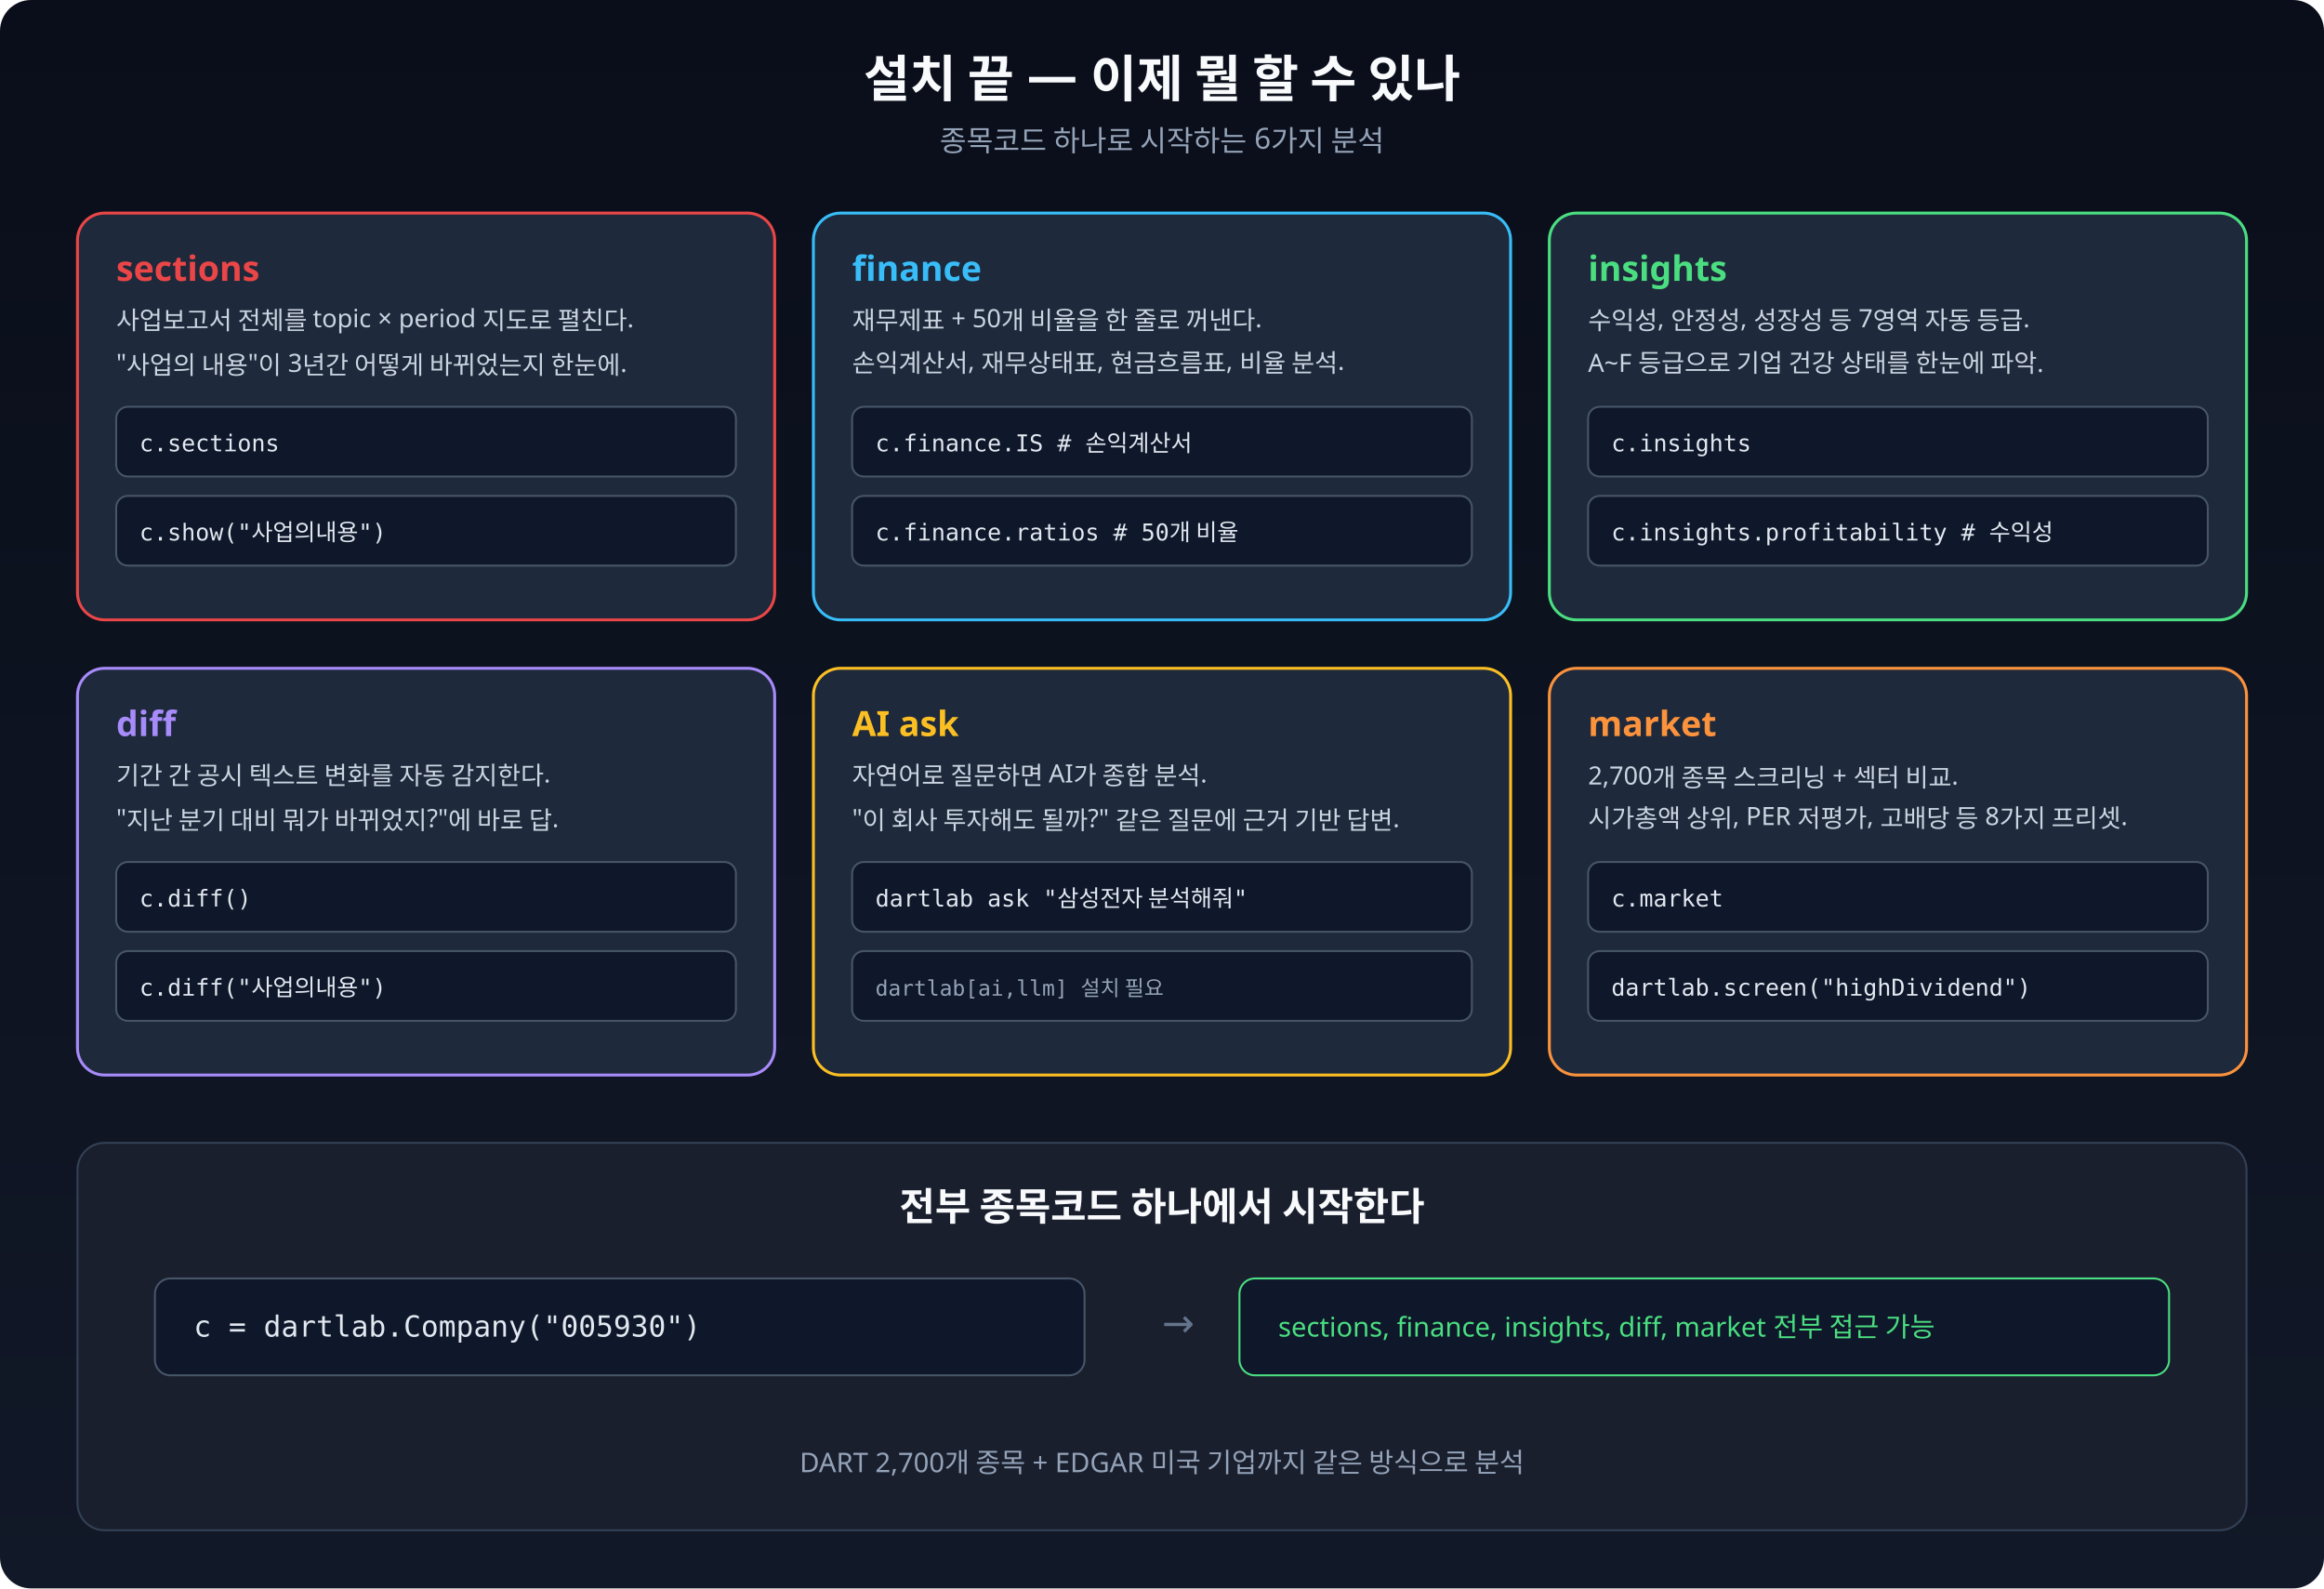
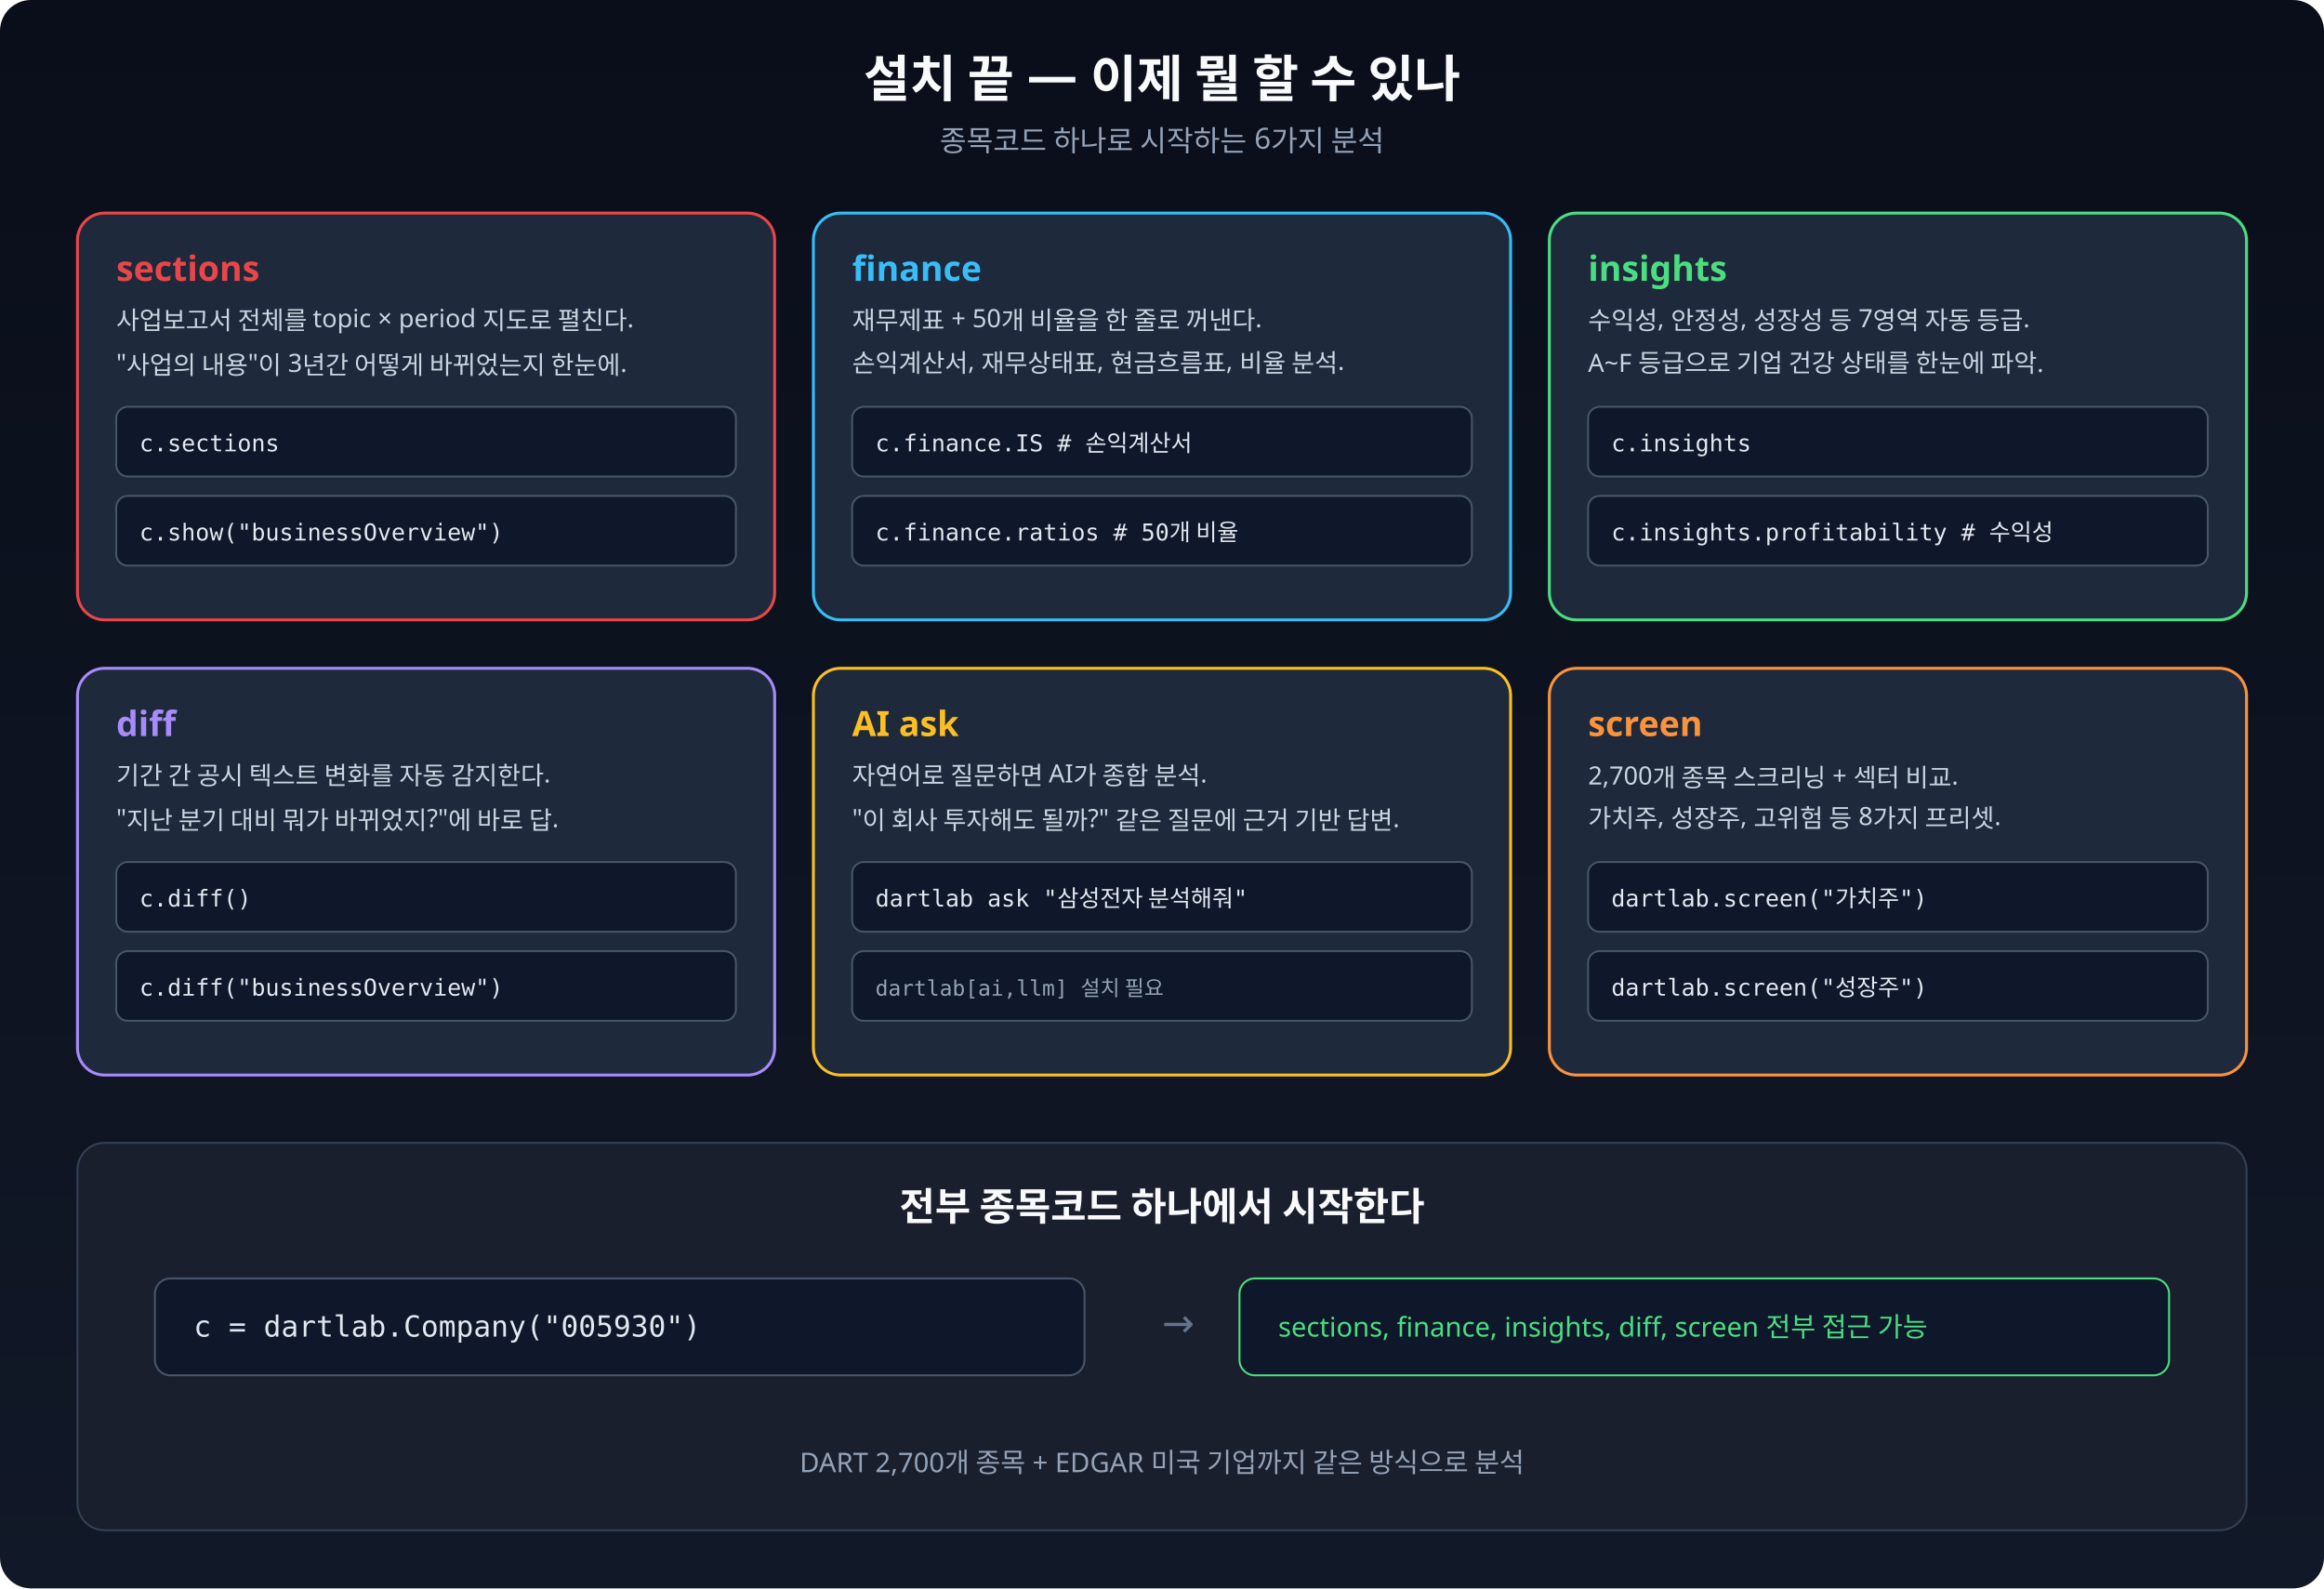
<svg xmlns="http://www.w3.org/2000/svg" viewBox="0 0 1200 820">
  <defs>
    <linearGradient id="bg123d" x1="0" y1="0" x2="0" y2="1">
      <stop offset="0%" stop-color="#0a0e1a" />
      <stop offset="100%" stop-color="#111827" />
    </linearGradient>
  </defs>
  <rect width="1200" height="820" fill="url(#bg123d)" rx="16" />
  <text x="600" y="50" text-anchor="middle" fill="#f8fafc" font-family="system-ui, sans-serif" font-size="26" font-weight="700">설치 끝 — 이제 뭘 할 수 있나</text>
  <text x="600" y="78" text-anchor="middle" fill="#94a3b8" font-family="system-ui, sans-serif" font-size="15">종목코드 하나로 시작하는 6가지 분석</text>
  <rect x="40" y="110" width="360" height="210" rx="14" fill="#1e293b" stroke="#ea4647" stroke-width="1.5" />
  <text x="60" y="145" fill="#ea4647" font-family="system-ui, sans-serif" font-size="18" font-weight="700">sections</text>
  <text x="60" y="170" fill="#cbd5e1" font-family="system-ui, sans-serif" font-size="13">사업보고서 전체를 topic × period 지도로 펼친다.</text>
  <text x="60" y="192" fill="#cbd5e1" font-family="system-ui, sans-serif" font-size="13">"사업의 내용"이 3년간 어떻게 바뀌었는지 한눈에.</text>
  <rect x="60" y="210" width="320" height="36" rx="6" fill="#0f172a" stroke="#475569" stroke-width="1" />
  <text x="72" y="233" fill="#e2e8f0" font-family="monospace" font-size="12">c.sections</text>
  <rect x="60" y="256" width="320" height="36" rx="6" fill="#0f172a" stroke="#475569" stroke-width="1" />
-   <text x="72" y="279" fill="#e2e8f0" font-family="monospace" font-size="12">c.show("사업의내용")</text>
+   <text x="72" y="279" fill="#e2e8f0" font-family="monospace" font-size="12">c.show("businessOverview")</text>
  <rect x="420" y="110" width="360" height="210" rx="14" fill="#1e293b" stroke="#38bdf8" stroke-width="1.5" />
  <text x="440" y="145" fill="#38bdf8" font-family="system-ui, sans-serif" font-size="18" font-weight="700">finance</text>
  <text x="440" y="170" fill="#cbd5e1" font-family="system-ui, sans-serif" font-size="13">재무제표 + 50개 비율을 한 줄로 꺼낸다.</text>
  <text x="440" y="192" fill="#cbd5e1" font-family="system-ui, sans-serif" font-size="13">손익계산서, 재무상태표, 현금흐름표, 비율 분석.</text>
  <rect x="440" y="210" width="320" height="36" rx="6" fill="#0f172a" stroke="#475569" stroke-width="1" />
  <text x="452" y="233" fill="#e2e8f0" font-family="monospace" font-size="12">c.finance.IS  # 손익계산서</text>
  <rect x="440" y="256" width="320" height="36" rx="6" fill="#0f172a" stroke="#475569" stroke-width="1" />
  <text x="452" y="279" fill="#e2e8f0" font-family="monospace" font-size="12">c.finance.ratios  # 50개 비율</text>
  <rect x="800" y="110" width="360" height="210" rx="14" fill="#1e293b" stroke="#4ade80" stroke-width="1.5" />
  <text x="820" y="145" fill="#4ade80" font-family="system-ui, sans-serif" font-size="18" font-weight="700">insights</text>
  <text x="820" y="170" fill="#cbd5e1" font-family="system-ui, sans-serif" font-size="13">수익성, 안정성, 성장성 등 7영역 자동 등급.</text>
  <text x="820" y="192" fill="#cbd5e1" font-family="system-ui, sans-serif" font-size="13">A~F 등급으로 기업 건강 상태를 한눈에 파악.</text>
  <rect x="820" y="210" width="320" height="36" rx="6" fill="#0f172a" stroke="#475569" stroke-width="1" />
  <text x="832" y="233" fill="#e2e8f0" font-family="monospace" font-size="12">c.insights</text>
  <rect x="820" y="256" width="320" height="36" rx="6" fill="#0f172a" stroke="#475569" stroke-width="1" />
  <text x="832" y="279" fill="#e2e8f0" font-family="monospace" font-size="12">c.insights.profitability  # 수익성</text>
  <rect x="40" y="345" width="360" height="210" rx="14" fill="#1e293b" stroke="#a78bfa" stroke-width="1.5" />
  <text x="60" y="380" fill="#a78bfa" font-family="system-ui, sans-serif" font-size="18" font-weight="700">diff</text>
  <text x="60" y="405" fill="#cbd5e1" font-family="system-ui, sans-serif" font-size="13">기간 간 공시 텍스트 변화를 자동 감지한다.</text>
  <text x="60" y="427" fill="#cbd5e1" font-family="system-ui, sans-serif" font-size="13">"지난 분기 대비 뭐가 바뀌었지?"에 바로 답.</text>
  <rect x="60" y="445" width="320" height="36" rx="6" fill="#0f172a" stroke="#475569" stroke-width="1" />
  <text x="72" y="468" fill="#e2e8f0" font-family="monospace" font-size="12">c.diff()</text>
  <rect x="60" y="491" width="320" height="36" rx="6" fill="#0f172a" stroke="#475569" stroke-width="1" />
-   <text x="72" y="514" fill="#e2e8f0" font-family="monospace" font-size="12">c.diff("사업의내용")</text>
+   <text x="72" y="514" fill="#e2e8f0" font-family="monospace" font-size="12">c.diff("businessOverview")</text>
  <rect x="420" y="345" width="360" height="210" rx="14" fill="#1e293b" stroke="#fbbf24" stroke-width="1.5" />
  <text x="440" y="380" fill="#fbbf24" font-family="system-ui, sans-serif" font-size="18" font-weight="700">AI ask</text>
  <text x="440" y="405" fill="#cbd5e1" font-family="system-ui, sans-serif" font-size="13">자연어로 질문하면 AI가 종합 분석.</text>
  <text x="440" y="427" fill="#cbd5e1" font-family="system-ui, sans-serif" font-size="13">"이 회사 투자해도 될까?" 같은 질문에 근거 기반 답변.</text>
  <rect x="440" y="445" width="320" height="36" rx="6" fill="#0f172a" stroke="#475569" stroke-width="1" />
  <text x="452" y="468" fill="#e2e8f0" font-family="monospace" font-size="12">dartlab ask "삼성전자 분석해줘"</text>
  <rect x="440" y="491" width="320" height="36" rx="6" fill="#0f172a" stroke="#475569" stroke-width="1" />
  <text x="452" y="514" fill="#94a3b8" font-family="monospace" font-size="11">dartlab[ai,llm] 설치 필요</text>
  <rect x="800" y="345" width="360" height="210" rx="14" fill="#1e293b" stroke="#fb923c" stroke-width="1.5" />
-   <text x="820" y="380" fill="#fb923c" font-family="system-ui, sans-serif" font-size="18" font-weight="700">market</text>
+   <text x="820" y="380" fill="#fb923c" font-family="system-ui, sans-serif" font-size="18" font-weight="700">screen</text>
  <text x="820" y="405" fill="#cbd5e1" font-family="system-ui, sans-serif" font-size="13">2,700개 종목 스크리닝 + 섹터 비교.</text>
-   <text x="820" y="427" fill="#cbd5e1" font-family="system-ui, sans-serif" font-size="13">시가총액 상위, PER 저평가, 고배당 등 8가지 프리셋.</text>
+   <text x="820" y="427" fill="#cbd5e1" font-family="system-ui, sans-serif" font-size="13">가치주, 성장주, 고위험 등 8가지 프리셋.</text>
  <rect x="820" y="445" width="320" height="36" rx="6" fill="#0f172a" stroke="#475569" stroke-width="1" />
-   <text x="832" y="468" fill="#e2e8f0" font-family="monospace" font-size="12">c.market</text>
+   <text x="832" y="468" fill="#e2e8f0" font-family="monospace" font-size="12">dartlab.screen("가치주")</text>
  <rect x="820" y="491" width="320" height="36" rx="6" fill="#0f172a" stroke="#475569" stroke-width="1" />
-   <text x="832" y="514" fill="#e2e8f0" font-family="monospace" font-size="12">dartlab.screen("highDividend")</text>
+   <text x="832" y="514" fill="#e2e8f0" font-family="monospace" font-size="12">dartlab.screen("성장주")</text>
  <rect x="40" y="590" width="1120" height="200" rx="14" fill="#1a1f2e" stroke="#334155" stroke-width="1" />
  <text x="600" y="630" text-anchor="middle" fill="#f8fafc" font-family="system-ui, sans-serif" font-size="20" font-weight="600">전부 종목코드 하나에서 시작한다</text>
  <rect x="80" y="660" width="480" height="50" rx="8" fill="#0f172a" stroke="#475569" stroke-width="1" />
  <text x="100" y="690" fill="#e2e8f0" font-family="monospace" font-size="15">c = dartlab.Company("005930")</text>
  <text x="600" y="690" fill="#64748b" font-family="system-ui, sans-serif" font-size="20">→</text>
  <rect x="640" y="660" width="480" height="50" rx="8" fill="#0f172a" stroke="#4ade80" stroke-width="1" />
-   <text x="660" y="690" fill="#4ade80" font-family="system-ui, sans-serif" font-size="14">sections, finance, insights, diff, market 전부 접근 가능</text>
+   <text x="660" y="690" fill="#4ade80" font-family="system-ui, sans-serif" font-size="14">sections, finance, insights, diff, screen 전부 접근 가능</text>
  <text x="600" y="760" text-anchor="middle" fill="#94a3b8" font-family="system-ui, sans-serif" font-size="14">DART 2,700개 종목 + EDGAR 미국 기업까지 같은 방식으로 분석</text>
</svg>
